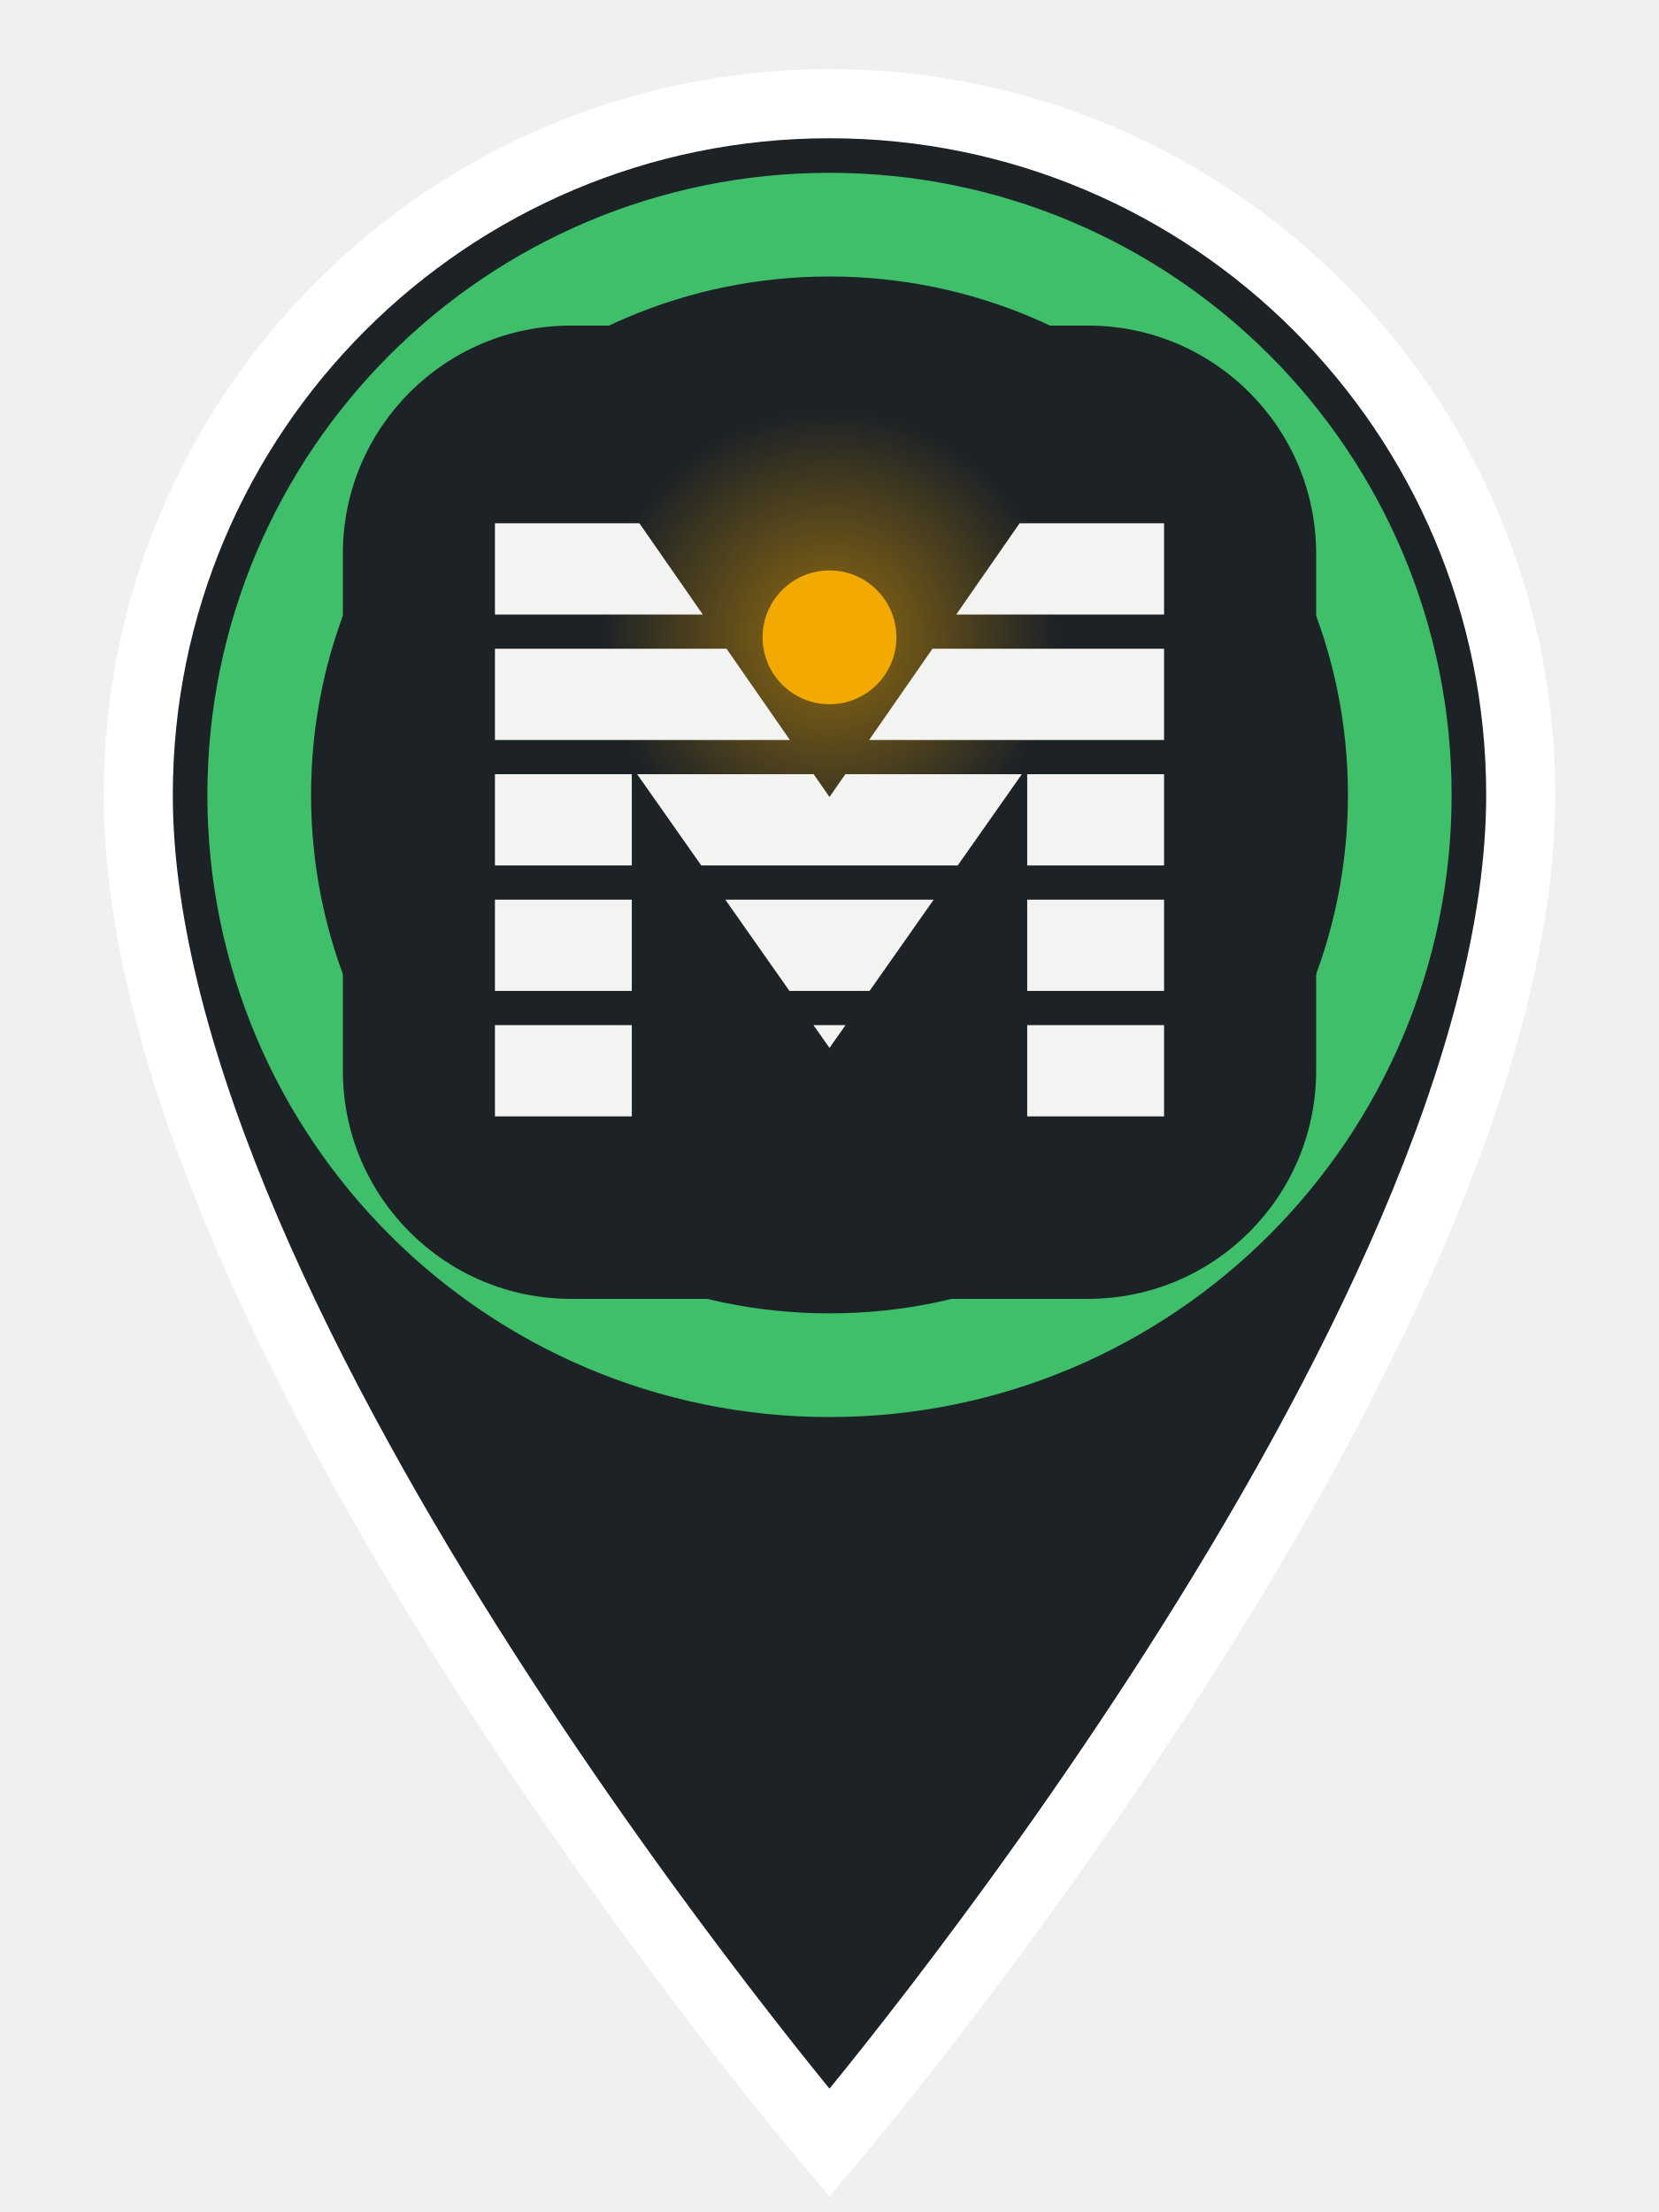
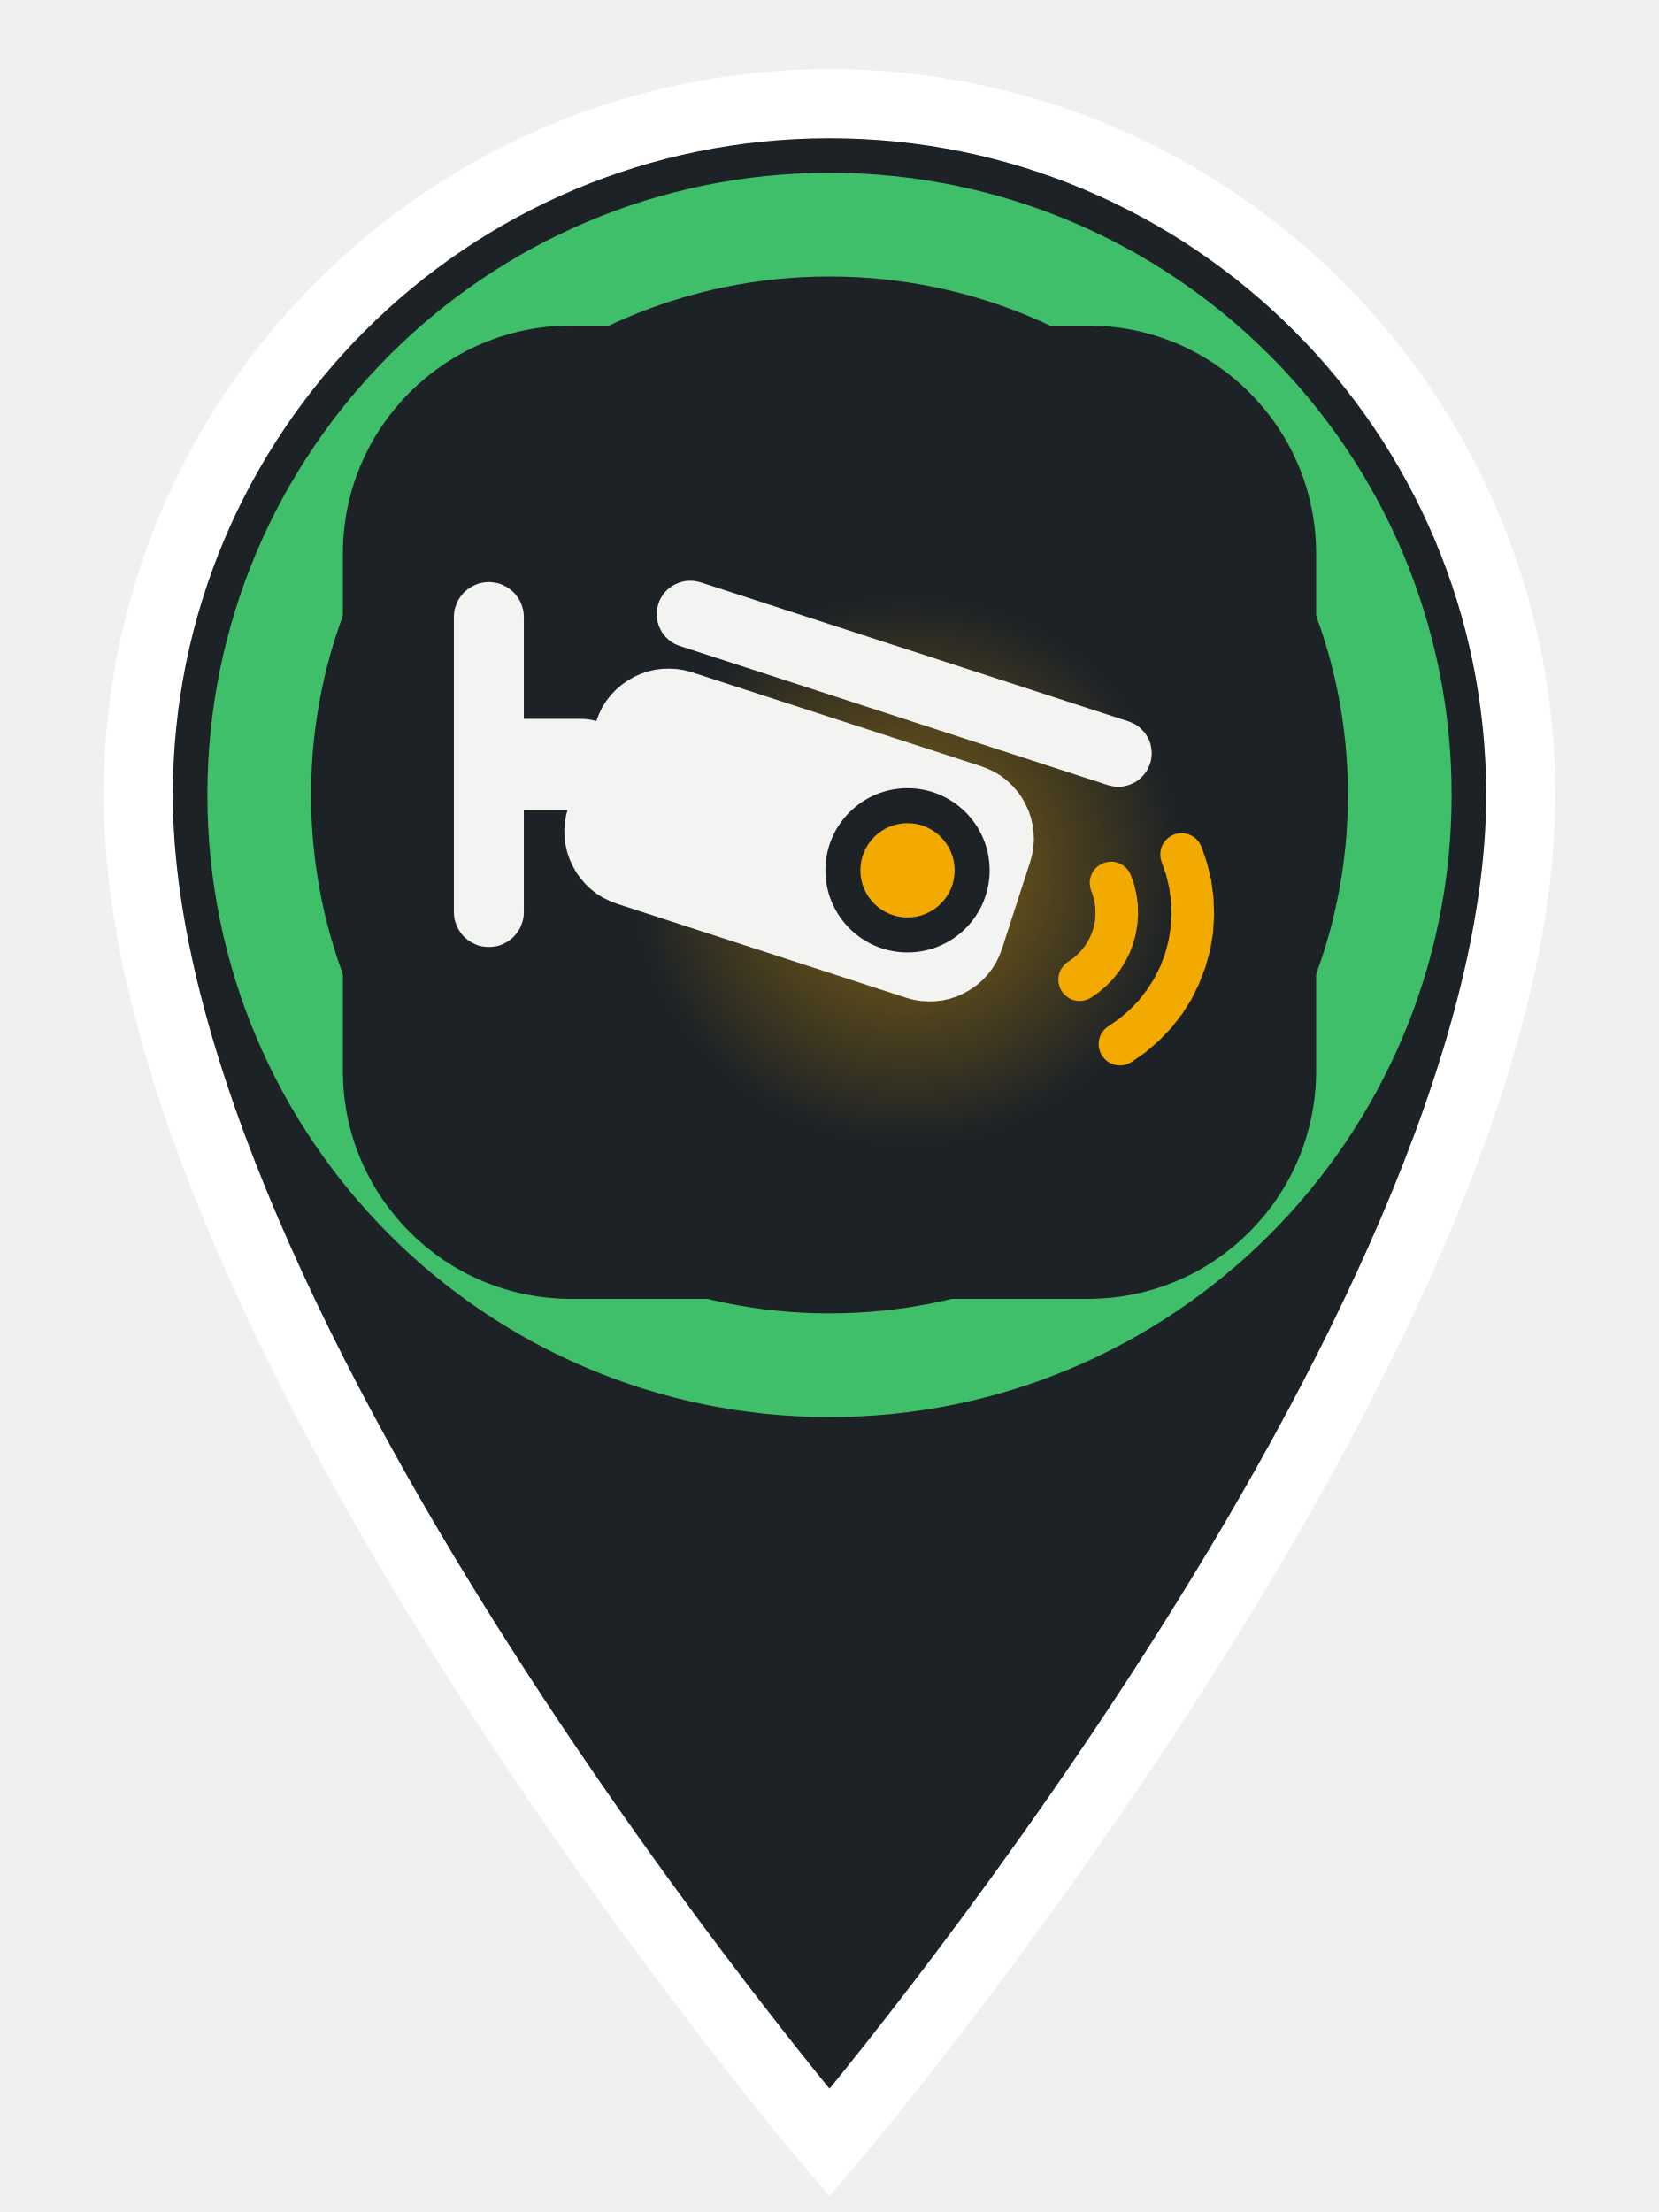
<svg xmlns="http://www.w3.org/2000/svg" viewBox="0 0 48 64" width="48" height="64" role="img" aria-label="MDGB: nodo OK">
  <path d="M24 62C24 62 4 38.5 4 23a20 20 0 0 1 40 0C44 38.5 24 62 24 62Z" fill="#1d2226" stroke="#ffffff" stroke-width="2" />
  <circle cx="24" cy="23" r="16.5" fill="none" stroke="#3fbf6a" stroke-width="3" />
  <g transform="translate(24 23.5) scale(.44) translate(-32 -32)">
+     <rect width="64" height="64" rx="15" fill="#1d2226" />
    <defs>
-       <clipPath id="pin-ok-bands">
-         <rect x="0" y="13.0" width="64" height="6" />
-         <rect x="0" y="21.25" width="64" height="6" />
-         <rect x="0" y="29.5" width="64" height="6" />
-         <rect x="0" y="37.75" width="64" height="6" />
-         <rect x="0" y="46.0" width="64" height="6" />
-       </clipPath>
-       <radialGradient id="pin-ok-glow" cx="32" cy="20.5" r="15" gradientUnits="userSpaceOnUse">
-         <stop offset="0" stop-color="#f2a900" stop-opacity=".55" />
+       <radialGradient id="pin-ok-glow" cx="37.13" cy="35.82" r="18" gradientUnits="userSpaceOnUse">
+         <stop offset="0" stop-color="#f2a900" stop-opacity="0.5" />
        <stop offset="1" stop-color="#f2a900" stop-opacity="0" />
      </radialGradient>
    </defs>
-     <rect width="64" height="64" rx="15" fill="#1d2226" />
-     <circle cx="32" cy="20.5" r="15" fill="url(#pin-ok-glow)" />
-     <polygon points="10,52 10,13 19.5,13 32,31 44.5,13 54,13 54,52 45,52 45,29 32,47.5 19,29 19,52" fill="#f3f4f1" clip-path="url(#pin-ok-bands)" />
-     <circle cx="32" cy="20.5" r="4.4" fill="#f2a900" />
+     <circle cx="37.13" cy="35.82" r="18" fill="url(#pin-ok-glow)" />
+     <path d="M9.6,16.86 9.83,16.88 10.05,16.91 10.27,16.96 10.48,17.04 10.68,17.14 10.88,17.25 11.06,17.39 11.23,17.54 11.38,17.71 11.51,17.89 11.63,18.08 11.72,18.28 11.8,18.5 11.86,18.72 11.89,18.94 11.9,19.16 11.9,38.56 11.89,38.79 11.86,39.01 11.8,39.23 11.72,39.44 11.63,39.65 11.51,39.84 11.38,40.02 11.23,40.19 11.06,40.34 10.88,40.48 10.68,40.59 10.48,40.69 10.27,40.77 10.05,40.82 9.83,40.85 9.6,40.86 9.6,40.86 9.37,40.85 9.15,40.82 8.93,40.77 8.72,40.69 8.52,40.59 8.32,40.48 8.14,40.34 7.97,40.19 7.82,40.02 7.69,39.84 7.57,39.65 7.48,39.44 7.4,39.23 7.34,39.01 7.31,38.79 7.3,38.56 7.3,19.16 7.31,18.94 7.34,18.72 7.4,18.5 7.48,18.28 7.57,18.08 7.69,17.89 7.82,17.71 7.97,17.54 8.14,17.39 8.32,17.25 8.52,17.14 8.72,17.04 8.93,16.96 9.15,16.91 9.37,16.88 9.6,16.86Z" fill="#f3f4f1" />
+     <path d="M15.73,25.86 16.03,25.88 16.32,25.92 16.61,25.99 16.88,26.09 17.15,26.22 17.4,26.37 17.64,26.55 17.86,26.74 18.05,26.96 18.23,27.2 18.38,27.45 18.51,27.72 18.6,27.99 18.68,28.28 18.72,28.57 18.73,28.86 18.73,28.86 18.72,29.16 18.68,29.45 18.6,29.74 18.51,30.01 18.38,30.28 18.23,30.53 18.05,30.77 17.86,30.99 17.64,31.18 17.4,31.36 17.15,31.51 16.88,31.64 16.61,31.74 16.32,31.81 16.03,31.85 15.73,31.86 11.6,31.86 11.31,31.85 11.01,31.81 10.73,31.74 10.45,31.64 10.19,31.51 9.93,31.36 9.7,31.18 9.48,30.99 9.28,30.77 9.11,30.53 8.95,30.28 8.83,30.01 8.73,29.74 8.66,29.45 8.61,29.16 8.6,28.86 8.6,28.86 8.61,28.57 8.66,28.28 8.73,27.99 8.83,27.72 8.95,27.45 9.11,27.2 9.28,26.96 9.48,26.74 9.7,26.55 9.93,26.37 10.19,26.22 10.45,26.09 10.73,25.99 11.01,25.92 11.31,25.88 11.6,25.86Z" fill="#f3f4f1" />
+     <path d="M51.67,26.03 51.87,26.11 52.06,26.2 52.25,26.32 52.42,26.45 52.57,26.6 52.72,26.76 52.84,26.94 52.95,27.12 53.04,27.32 53.11,27.53 53.15,27.74 53.18,27.95 53.19,28.17 53.17,28.38 53.14,28.59 53.08,28.8 53.08,28.8 53,29 52.91,29.2 52.79,29.38 52.66,29.55 52.51,29.71 52.35,29.85 52.18,29.98 51.99,30.08 51.79,30.17 51.59,30.24 51.38,30.29 51.16,30.32 50.95,30.32 50.73,30.31 50.52,30.27 50.31,30.22 22.16,21.07 21.96,20.99 21.76,20.9 21.58,20.78 21.41,20.65 21.25,20.5 21.11,20.34 20.98,20.16 20.88,19.97 20.79,19.78 20.72,19.57 20.67,19.36 20.64,19.15 20.64,18.93 20.65,18.72 20.69,18.5 20.75,18.3 20.75,18.3 20.82,18.09 20.92,17.9 21.03,17.72 21.16,17.55 21.31,17.39 21.48,17.25 21.65,17.12 21.84,17.02 22.04,16.93 22.24,16.86 22.45,16.81 22.67,16.78 22.88,16.78 23.1,16.79 23.31,16.83 23.52,16.88Z" fill="#f3f4f1" />
+     <path d="M41.98,28.98 42.44,29.16 42.88,29.37 43.3,29.63 43.68,29.93 44.04,30.27 44.36,30.64 44.65,31.04 44.89,31.47 45.09,31.91 45.25,32.38 45.36,32.86 45.42,33.34 45.44,33.84 45.4,34.32 45.32,34.81 45.19,35.28 43.34,40.99 43.16,41.45 42.95,41.89 42.69,42.3 42.39,42.69 42.05,43.05 41.68,43.37 41.28,43.65 40.85,43.9 40.41,44.1 39.94,44.26 39.46,44.37 38.98,44.43 38.49,44.44 38,44.41 37.51,44.33 37.04,44.2 18.02,38.02 17.56,37.84 17.12,37.63 16.7,37.37 16.32,37.07 15.96,36.73 15.64,36.36 15.35,35.96 15.11,35.53 14.91,35.09 14.75,34.62 14.64,34.14 14.58,33.66 14.56,33.16 14.6,32.68 14.68,32.19 14.81,31.72 16.66,26.01 16.84,25.55 17.05,25.11 17.31,24.7 17.61,24.31 17.95,23.95 18.32,23.63 18.72,23.35 19.15,23.1 19.59,22.9 20.06,22.74 20.54,22.63 21.02,22.57 21.51,22.56 22,22.59 22.49,22.67 22.96,22.8Z" fill="#f3f4f1" />
+     <circle cx="37.13" cy="35.82" r="5.4" fill="#1d2226" />
+     <circle cx="37.13" cy="35.82" r="3.1" fill="#f2a900" />
+     <path d="M51.81,36.13 52.03,36.75 52.18,37.39 52.27,38.04 52.29,38.7 52.25,39.35 52.14,40 51.97,40.64 51.74,41.25 51.44,41.84 51.09,42.4 50.68,42.92 50.23,43.39 49.73,43.82 49.19,44.2 49.07,44.26 48.94,44.32 48.81,44.36 48.68,44.39 48.54,44.41 48.41,44.41 48.27,44.4 48.13,44.37 48,44.34 47.87,44.29 47.75,44.22 47.64,44.15 47.53,44.06 47.43,43.97 47.34,43.86 47.26,43.75 47.19,43.63 47.14,43.5 47.1,43.37 47.07,43.24 47.05,43.1 47.05,42.97 47.06,42.83 47.08,42.69 47.12,42.56 47.17,42.43 47.23,42.31 47.31,42.2 47.39,42.09 47.49,41.99 47.59,41.9 47.71,41.82 48.02,41.6 48.3,41.36 48.57,41.08 48.8,40.79 49,40.47 49.17,40.13 49.31,39.77 49.41,39.41 49.47,39.03 49.49,38.66 49.48,38.28 49.43,37.9 49.34,37.53 49.22,37.18 49.17,37.05 49.14,36.91 49.12,36.78 49.11,36.64 49.12,36.5 49.14,36.37 49.18,36.23 49.23,36.1 49.28,35.98 49.36,35.86 49.44,35.75 49.53,35.65 49.64,35.56 49.75,35.48 49.86,35.41 49.99,35.35 50.12,35.31 50.25,35.28 50.39,35.26 50.53,35.25 50.66,35.26 50.8,35.28 50.93,35.31 51.06,35.36 51.18,35.42 51.3,35.49 51.41,35.58 51.51,35.67 51.6,35.77 51.68,35.88 51.75,36Z" fill="#f2a900" />
+     <path d="M56.45,34.25 56.83,35.35 57.1,36.47 57.25,37.62 57.29,38.77 57.22,39.93 57.03,41.07 56.72,42.18 56.31,43.26 55.8,44.3 55.18,45.28 54.47,46.19 53.67,47.02 52.79,47.78 51.84,48.44 51.72,48.5 51.59,48.56 51.46,48.6 51.33,48.63 51.19,48.65 51.05,48.65 50.92,48.64 50.78,48.61 50.65,48.58 50.52,48.53 50.4,48.46 50.28,48.39 50.18,48.3 50.08,48.21 49.99,48.1 49.91,47.99 49.84,47.87 49.79,47.74 49.75,47.61 49.72,47.48 49.7,47.34 49.7,47.21 49.71,47.07 49.73,46.93 49.77,46.8 49.82,46.67 49.88,46.55 49.96,46.44 50.04,46.33 50.14,46.23 50.24,46.14 50.36,46.06 51.08,45.56 51.74,44.99 52.35,44.36 52.89,43.66 53.36,42.92 53.75,42.14 54.06,41.32 54.29,40.47 54.43,39.61 54.49,38.73 54.46,37.85 54.34,36.98 54.14,36.13 53.85,35.3 53.81,35.17 53.77,35.04 53.76,34.9 53.75,34.77 53.76,34.63 53.78,34.49 53.81,34.36 53.86,34.23 53.92,34.11 53.99,33.99 54.08,33.88 54.17,33.78 54.27,33.69 54.38,33.61 54.5,33.54 54.63,33.48 54.76,33.43 54.89,33.4 55.02,33.38 55.16,33.38 55.3,33.39 55.43,33.41 55.57,33.44 55.7,33.49 55.82,33.55 55.94,33.62 56.05,33.7 56.15,33.8 56.24,33.9 56.32,34.01 56.39,34.13Z" fill="#f2a900" />
  </g>
</svg>
